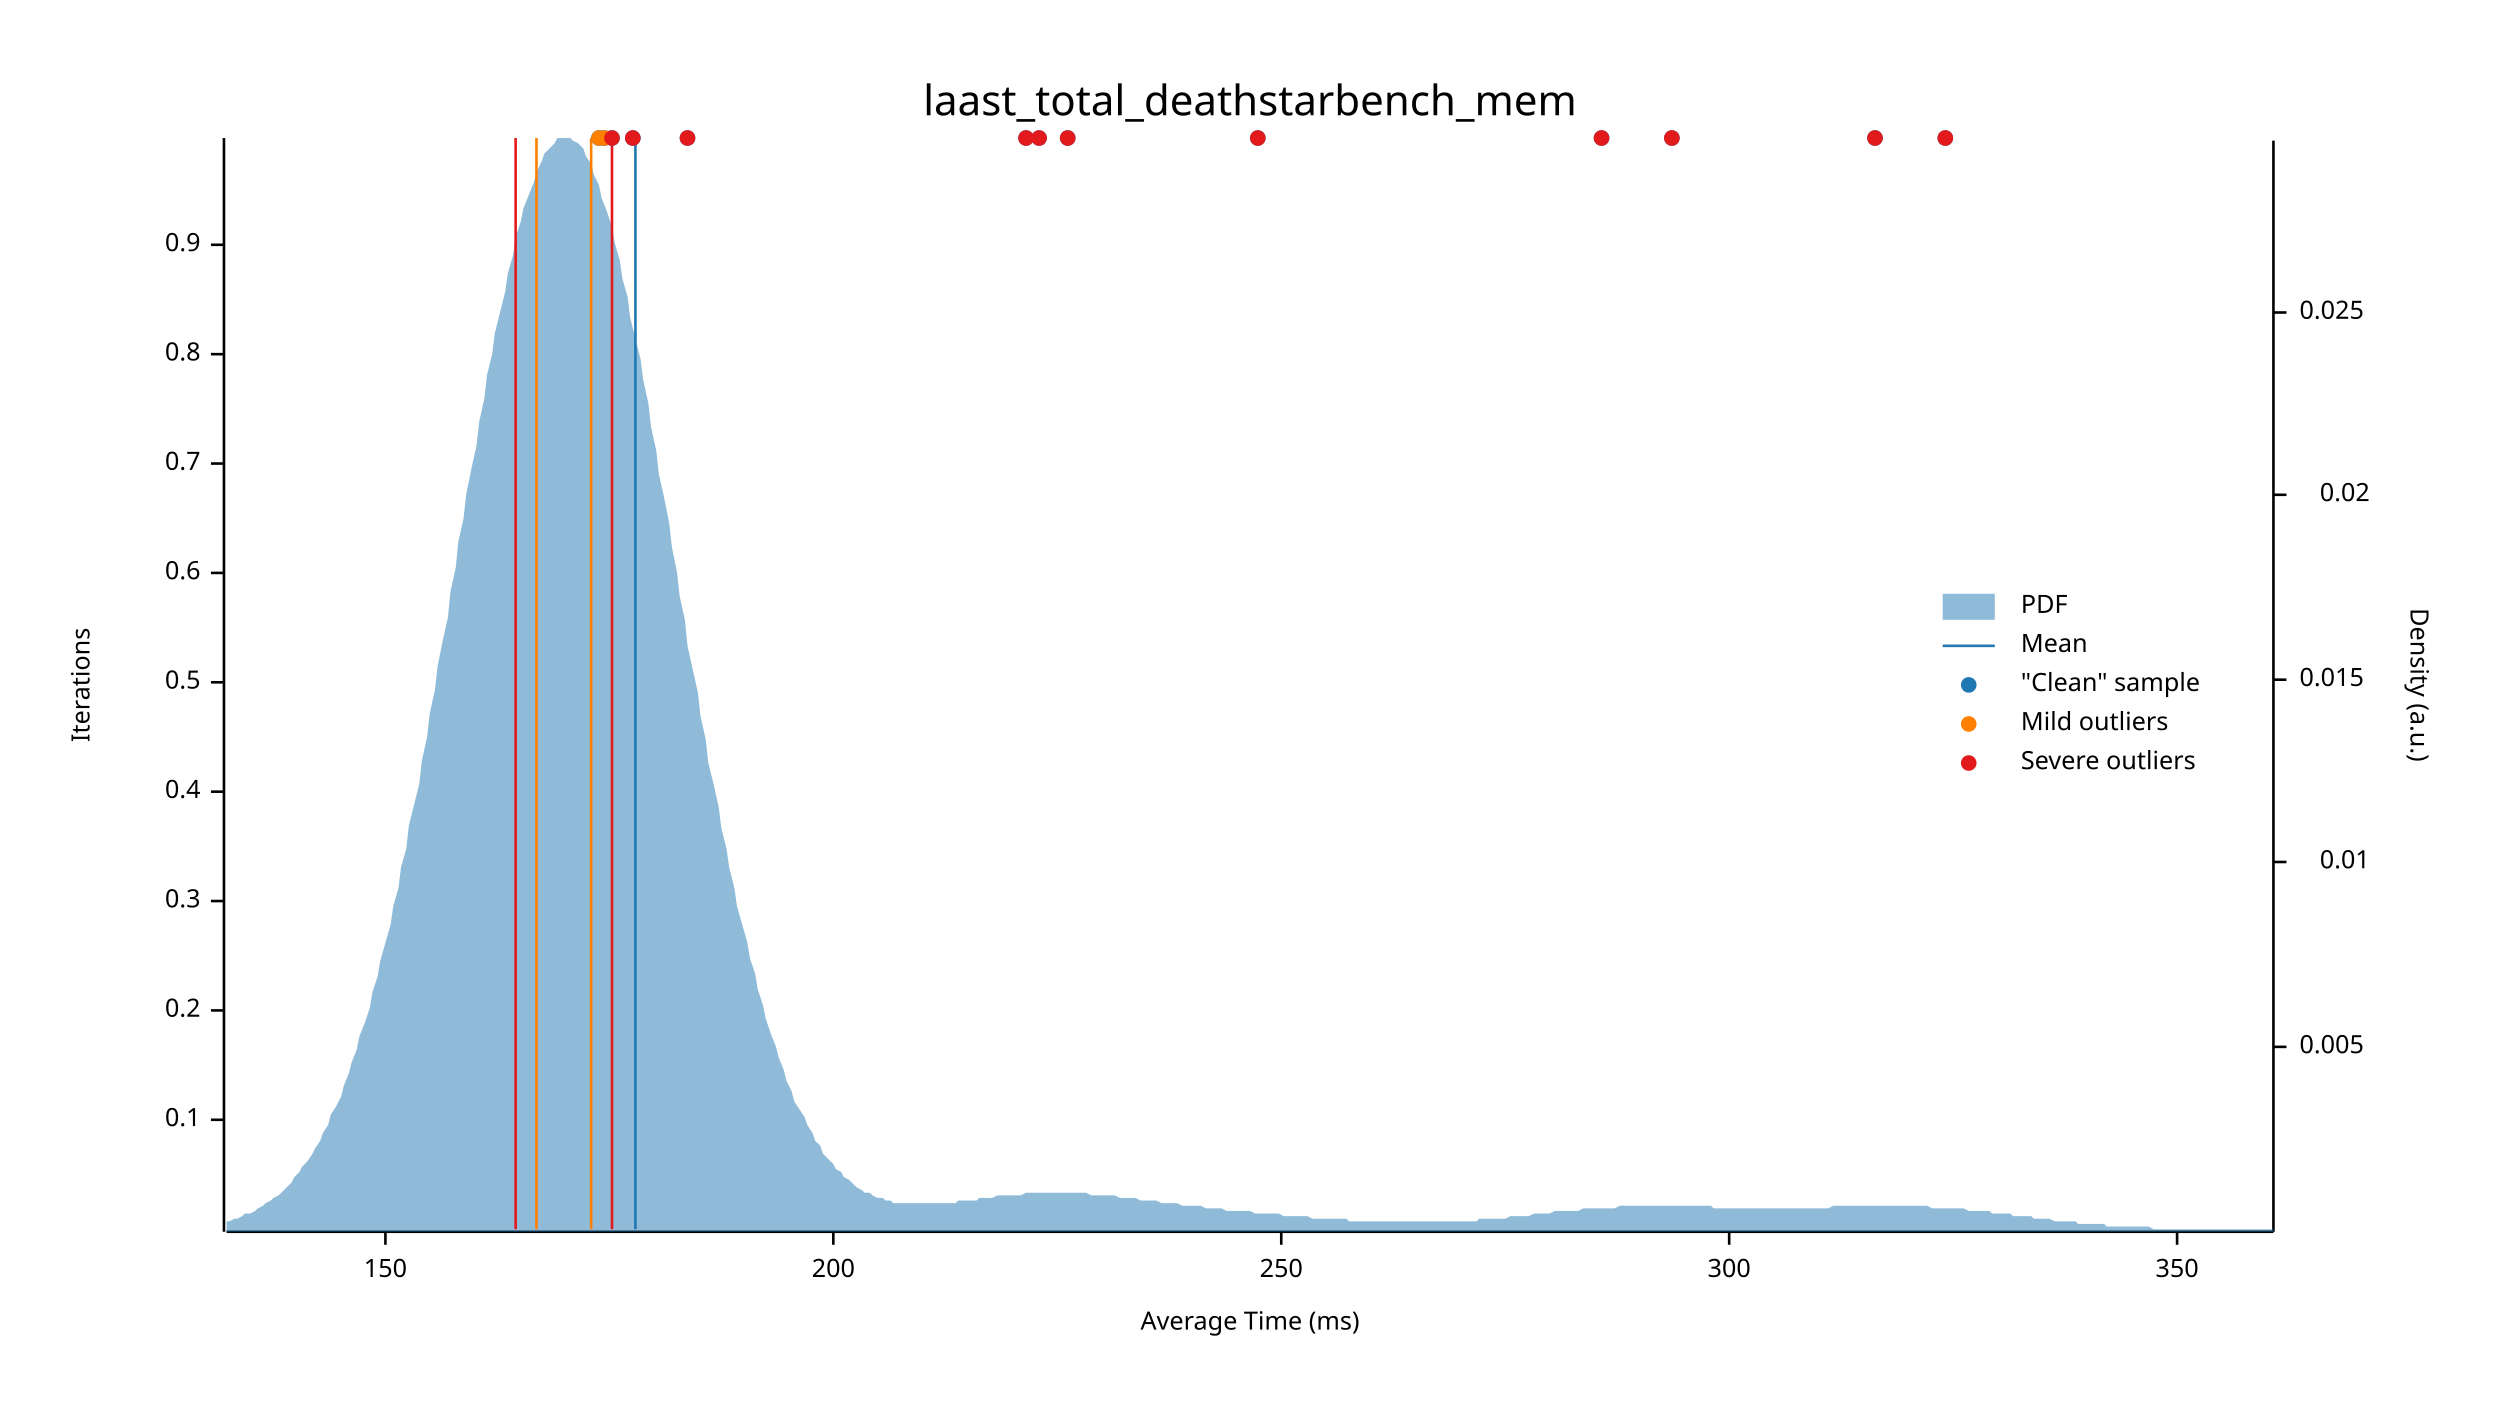
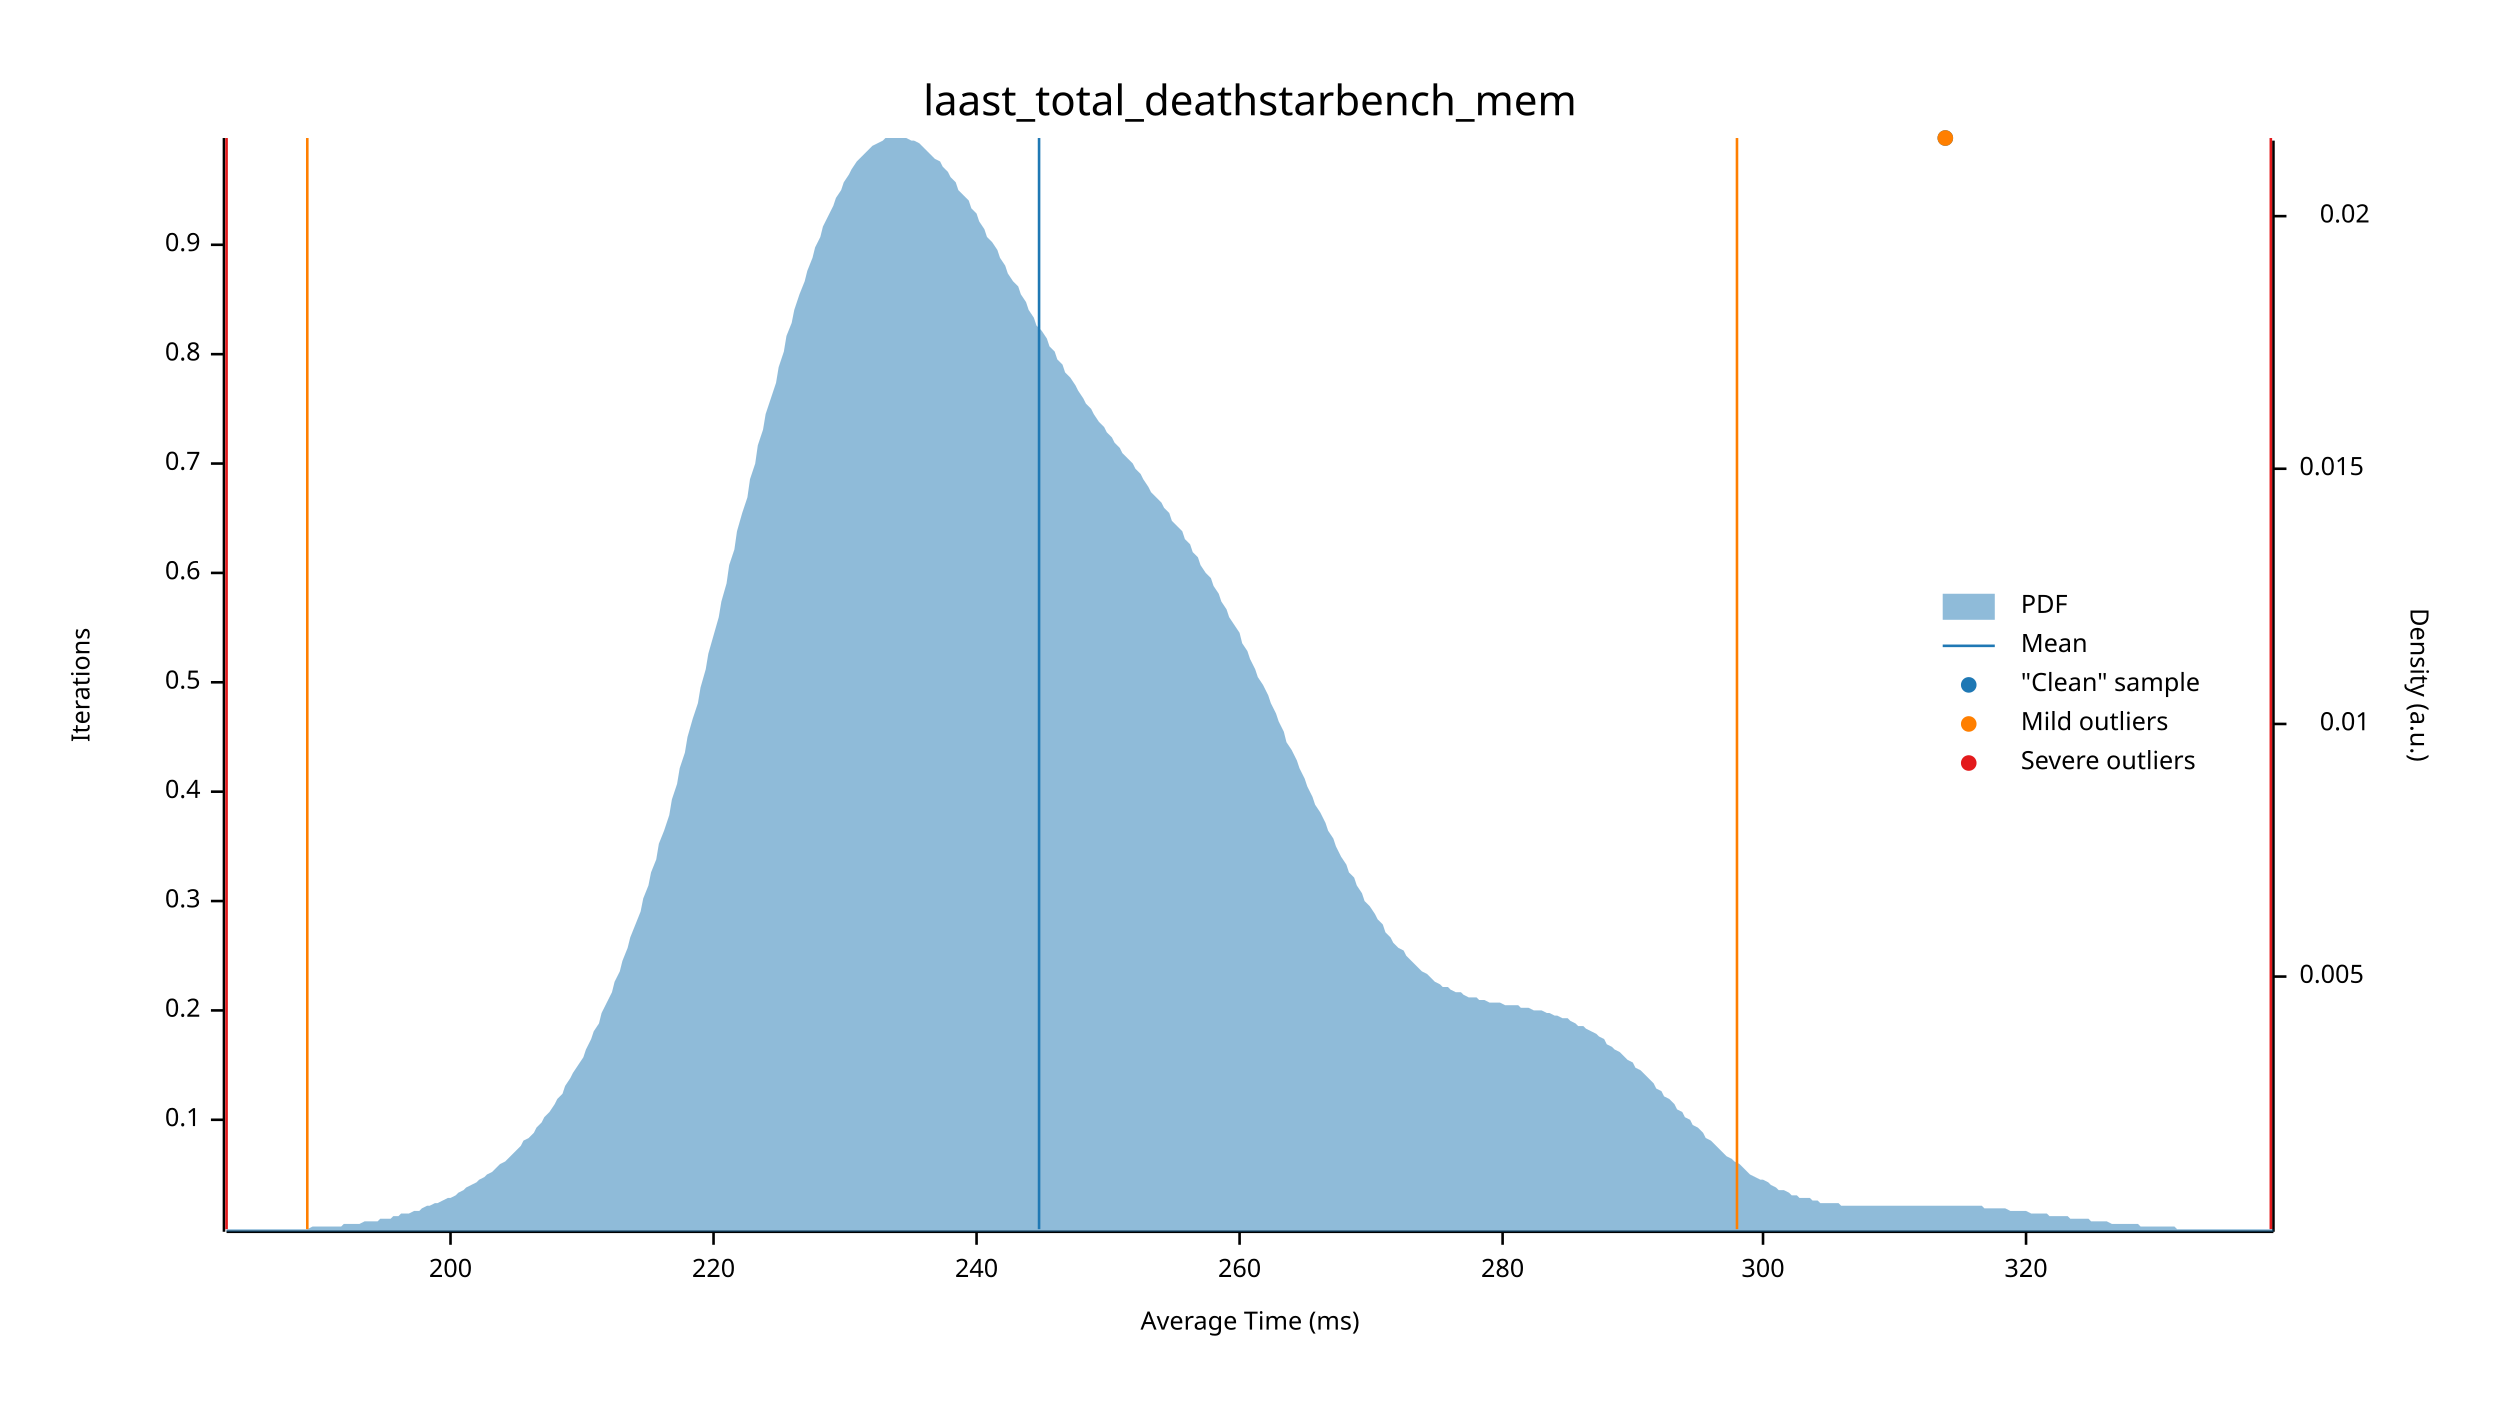
<svg xmlns="http://www.w3.org/2000/svg" width="960" height="540" viewBox="0 0 960 540">
  <text x="480" y="32" dy="0.76em" text-anchor="middle" font-family="sans-serif" font-size="16.129" opacity="1" fill="#000000">
laast_total_deathstarbench_mem
</text>
  <text x="27" y="263" dy="0.76em" text-anchor="middle" font-family="sans-serif" font-size="9.677" opacity="1" fill="#000000" transform="rotate(270, 27, 263)">
Iterations
</text>
  <text x="480" y="513" dy="-0.5ex" text-anchor="middle" font-family="sans-serif" font-size="9.677" opacity="1" fill="#000000">
Average Time (ms)
</text>
  <polyline fill="none" opacity="1" stroke="#000000" stroke-width="1" points="86,53 86,473 " />
  <text x="77" y="430" dy="0.5ex" text-anchor="end" font-family="sans-serif" font-size="9.677" opacity="1" fill="#000000">
0.1
</text>
  <polyline fill="none" opacity="1" stroke="#000000" stroke-width="1" points="81,430 86,430 " />
  <text x="77" y="388" dy="0.5ex" text-anchor="end" font-family="sans-serif" font-size="9.677" opacity="1" fill="#000000">
0.2
</text>
  <polyline fill="none" opacity="1" stroke="#000000" stroke-width="1" points="81,388 86,388 " />
  <text x="77" y="346" dy="0.5ex" text-anchor="end" font-family="sans-serif" font-size="9.677" opacity="1" fill="#000000">
0.3
</text>
  <polyline fill="none" opacity="1" stroke="#000000" stroke-width="1" points="81,346 86,346 " />
  <text x="77" y="304" dy="0.5ex" text-anchor="end" font-family="sans-serif" font-size="9.677" opacity="1" fill="#000000">
0.4
</text>
  <polyline fill="none" opacity="1" stroke="#000000" stroke-width="1" points="81,304 86,304 " />
  <text x="77" y="262" dy="0.5ex" text-anchor="end" font-family="sans-serif" font-size="9.677" opacity="1" fill="#000000">
0.5
</text>
  <polyline fill="none" opacity="1" stroke="#000000" stroke-width="1" points="81,262 86,262 " />
  <text x="77" y="220" dy="0.5ex" text-anchor="end" font-family="sans-serif" font-size="9.677" opacity="1" fill="#000000">
0.6
</text>
  <polyline fill="none" opacity="1" stroke="#000000" stroke-width="1" points="81,220 86,220 " />
  <text x="77" y="178" dy="0.5ex" text-anchor="end" font-family="sans-serif" font-size="9.677" opacity="1" fill="#000000">
0.7
</text>
  <polyline fill="none" opacity="1" stroke="#000000" stroke-width="1" points="81,178 86,178 " />
  <text x="77" y="136" dy="0.5ex" text-anchor="end" font-family="sans-serif" font-size="9.677" opacity="1" fill="#000000">
0.8
</text>
  <polyline fill="none" opacity="1" stroke="#000000" stroke-width="1" points="81,136 86,136 " />
  <text x="77" y="94" dy="0.5ex" text-anchor="end" font-family="sans-serif" font-size="9.677" opacity="1" fill="#000000">
0.9
</text>
  <polyline fill="none" opacity="1" stroke="#000000" stroke-width="1" points="81,94 86,94 " />
  <polyline fill="none" opacity="1" stroke="#000000" stroke-width="1" points="87,473 873,473 " />
-   <text x="148" y="483" dy="0.76em" text-anchor="middle" font-family="sans-serif" font-size="9.677" opacity="1" fill="#000000">
- 150
- </text>
-   <polyline fill="none" opacity="1" stroke="#000000" stroke-width="1" points="148,473 148,478 " />
-   <text x="320" y="483" dy="0.76em" text-anchor="middle" font-family="sans-serif" font-size="9.677" opacity="1" fill="#000000">
+   <text x="173" y="483" dy="0.76em" text-anchor="middle" font-family="sans-serif" font-size="9.677" opacity="1" fill="#000000">
200
</text>
-   <polyline fill="none" opacity="1" stroke="#000000" stroke-width="1" points="320,473 320,478 " />
-   <text x="492" y="483" dy="0.76em" text-anchor="middle" font-family="sans-serif" font-size="9.677" opacity="1" fill="#000000">
- 250
+   <polyline fill="none" opacity="1" stroke="#000000" stroke-width="1" points="173,473 173,478 " />
+   <text x="274" y="483" dy="0.76em" text-anchor="middle" font-family="sans-serif" font-size="9.677" opacity="1" fill="#000000">
+ 220
</text>
-   <polyline fill="none" opacity="1" stroke="#000000" stroke-width="1" points="492,473 492,478 " />
-   <text x="664" y="483" dy="0.76em" text-anchor="middle" font-family="sans-serif" font-size="9.677" opacity="1" fill="#000000">
+   <polyline fill="none" opacity="1" stroke="#000000" stroke-width="1" points="274,473 274,478 " />
+   <text x="375" y="483" dy="0.76em" text-anchor="middle" font-family="sans-serif" font-size="9.677" opacity="1" fill="#000000">
+ 240
+ </text>
+   <polyline fill="none" opacity="1" stroke="#000000" stroke-width="1" points="375,473 375,478 " />
+   <text x="476" y="483" dy="0.76em" text-anchor="middle" font-family="sans-serif" font-size="9.677" opacity="1" fill="#000000">
+ 260
+ </text>
+   <polyline fill="none" opacity="1" stroke="#000000" stroke-width="1" points="476,473 476,478 " />
+   <text x="577" y="483" dy="0.76em" text-anchor="middle" font-family="sans-serif" font-size="9.677" opacity="1" fill="#000000">
+ 280
+ </text>
+   <polyline fill="none" opacity="1" stroke="#000000" stroke-width="1" points="577,473 577,478 " />
+   <text x="677" y="483" dy="0.76em" text-anchor="middle" font-family="sans-serif" font-size="9.677" opacity="1" fill="#000000">
300
</text>
-   <polyline fill="none" opacity="1" stroke="#000000" stroke-width="1" points="664,473 664,478 " />
-   <text x="836" y="483" dy="0.76em" text-anchor="middle" font-family="sans-serif" font-size="9.677" opacity="1" fill="#000000">
- 350
+   <polyline fill="none" opacity="1" stroke="#000000" stroke-width="1" points="677,473 677,478 " />
+   <text x="778" y="483" dy="0.76em" text-anchor="middle" font-family="sans-serif" font-size="9.677" opacity="1" fill="#000000">
+ 320
</text>
-   <polyline fill="none" opacity="1" stroke="#000000" stroke-width="1" points="836,473 836,478 " />
+   <polyline fill="none" opacity="1" stroke="#000000" stroke-width="1" points="778,473 778,478 " />
  <text x="933" y="263" dy="0.76em" text-anchor="middle" font-family="sans-serif" font-size="9.677" opacity="1" fill="#000000" transform="rotate(90, 933, 263)">
Density (a.u.)
</text>
  <polyline fill="none" opacity="1" stroke="#000000" stroke-width="1" points="873,54 873,473 " />
-   <text x="883" y="402" dy="0.5ex" text-anchor="start" font-family="sans-serif" font-size="9.677" opacity="1" fill="#000000">
+   <text x="883" y="375" dy="0.5ex" text-anchor="start" font-family="sans-serif" font-size="9.677" opacity="1" fill="#000000">
0.005
</text>
-   <polyline fill="none" opacity="1" stroke="#000000" stroke-width="1" points="873,402 878,402 " />
-   <text x="910" y="331" dy="0.5ex" text-anchor="end" font-family="sans-serif" font-size="9.677" opacity="1" fill="#000000">
+   <polyline fill="none" opacity="1" stroke="#000000" stroke-width="1" points="873,375 878,375 " />
+   <text x="910" y="278" dy="0.5ex" text-anchor="end" font-family="sans-serif" font-size="9.677" opacity="1" fill="#000000">
0.01
</text>
-   <polyline fill="none" opacity="1" stroke="#000000" stroke-width="1" points="873,331 878,331 " />
-   <text x="883" y="261" dy="0.5ex" text-anchor="start" font-family="sans-serif" font-size="9.677" opacity="1" fill="#000000">
+   <polyline fill="none" opacity="1" stroke="#000000" stroke-width="1" points="873,278 878,278 " />
+   <text x="883" y="180" dy="0.5ex" text-anchor="start" font-family="sans-serif" font-size="9.677" opacity="1" fill="#000000">
0.015
</text>
-   <polyline fill="none" opacity="1" stroke="#000000" stroke-width="1" points="873,261 878,261 " />
-   <text x="910" y="190" dy="0.5ex" text-anchor="end" font-family="sans-serif" font-size="9.677" opacity="1" fill="#000000">
+   <polyline fill="none" opacity="1" stroke="#000000" stroke-width="1" points="873,180 878,180 " />
+   <text x="910" y="83" dy="0.5ex" text-anchor="end" font-family="sans-serif" font-size="9.677" opacity="1" fill="#000000">
0.02
</text>
-   <polyline fill="none" opacity="1" stroke="#000000" stroke-width="1" points="873,190 878,190 " />
-   <text x="883" y="120" dy="0.5ex" text-anchor="start" font-family="sans-serif" font-size="9.677" opacity="1" fill="#000000">
- 0.025
- </text>
-   <polyline fill="none" opacity="1" stroke="#000000" stroke-width="1" points="873,120 878,120 " />
-   <polygon opacity="0.5" fill="#1F78B4" points="87,469 88,469 90,468 91,468 93,467 94,466 96,466 98,465 99,464 101,463 102,462 104,461 105,460 107,459 109,457 110,456 112,454 113,452 115,450 116,448 118,446 120,443 121,441 123,438 124,435 126,432 127,428 129,425 131,421 132,417 134,412 135,408 137,403 138,398 140,393 142,387 143,381 145,375 146,369 148,362 150,355 151,348 153,341 154,333 156,326 157,317 159,309 161,301 162,292 164,283 165,274 167,265 168,256 170,246 172,237 173,227 175,218 176,208 178,199 179,190 181,180 183,171 184,162 186,153 187,144 189,136 190,128 192,120 194,112 195,105 197,98 198,91 200,85 201,80 203,75 205,70 206,66 208,62 209,59 211,57 213,55 214,53 216,53 217,53 219,53 220,54 222,55 224,57 225,60 227,63 228,67 230,71 231,76 233,81 235,87 236,93 238,100 239,107 241,114 242,122 244,130 246,138 247,146 249,155 250,164 252,173 253,182 255,191 257,201 258,210 260,220 261,229 263,238 264,248 266,257 268,266 269,275 271,284 272,293 274,301 276,310 277,318 279,326 280,333 282,341 283,348 285,355 287,362 288,368 290,374 291,380 293,386 294,391 296,397 298,402 299,406 301,411 302,415 304,419 305,423 307,426 309,429 310,432 312,435 313,438 315,440 316,443 318,445 320,447 321,449 323,450 324,452 326,453 327,454 329,456 331,457 332,458 334,458 335,459 337,460 339,460 340,461 342,461 343,462 345,462 346,462 348,462 350,462 351,462 353,462 354,462 356,462 357,462 359,462 361,462 362,462 364,462 365,462 367,462 368,461 370,461 372,461 373,461 375,461 376,460 378,460 379,460 381,460 383,459 384,459 386,459 387,459 389,459 391,459 392,459 394,458 395,458 397,458 398,458 400,458 402,458 403,458 405,458 406,458 408,458 409,458 411,458 413,458 414,458 416,458 417,458 419,459 420,459 422,459 424,459 425,459 427,459 428,459 430,460 431,460 433,460 435,460 436,460 438,461 439,461 441,461 442,461 444,461 446,462 447,462 449,462 450,462 452,462 454,463 455,463 457,463 458,463 460,463 461,463 463,464 465,464 466,464 468,464 469,464 471,465 472,465 474,465 476,465 477,465 479,465 480,465 482,466 483,466 485,466 487,466 488,466 490,466 491,466 493,467 494,467 496,467 498,467 499,467 501,467 502,467 504,468 505,468 507,468 509,468 510,468 512,468 513,468 515,468 517,468 518,469 520,469 521,469 523,469 524,469 526,469 528,469 529,469 531,469 532,469 534,469 535,469 537,469 539,469 540,469 542,469 543,469 545,469 546,469 548,469 550,469 551,469 553,469 554,469 556,469 557,469 559,469 561,469 562,469 564,469 565,469 567,469 568,468 570,468 572,468 573,468 575,468 576,468 578,468 580,467 581,467 583,467 584,467 586,467 587,467 589,466 591,466 592,466 594,466 595,466 597,465 598,465 600,465 602,465 603,465 605,465 606,465 608,464 609,464 611,464 613,464 614,464 616,464 617,464 619,464 620,464 622,463 624,463 625,463 627,463 628,463 630,463 632,463 633,463 635,463 636,463 638,463 639,463 641,463 643,463 644,463 646,463 647,463 649,463 650,463 652,463 654,463 655,463 657,463 658,464 660,464 661,464 663,464 665,464 666,464 668,464 669,464 671,464 672,464 674,464 676,464 677,464 679,464 680,464 682,464 683,464 685,464 687,464 688,464 690,464 691,464 693,464 695,464 696,464 698,464 699,464 701,464 702,464 704,463 706,463 707,463 709,463 710,463 712,463 713,463 715,463 717,463 718,463 720,463 721,463 723,463 724,463 726,463 728,463 729,463 731,463 732,463 734,463 735,463 737,463 739,463 740,463 742,464 743,464 745,464 746,464 748,464 750,464 751,464 753,464 754,464 756,465 758,465 759,465 761,465 762,465 764,465 765,466 767,466 769,466 770,466 772,466 773,467 775,467 776,467 778,467 780,467 781,468 783,468 784,468 786,468 787,468 789,469 791,469 792,469 794,469 795,469 797,469 798,470 800,470 802,470 803,470 805,470 806,470 808,470 809,471 811,471 813,471 814,471 816,471 817,471 819,471 821,471 822,471 824,471 825,471 827,472 828,472 830,472 832,472 833,472 835,472 836,472 838,472 839,472 841,472 843,472 844,472 846,472 847,472 849,472 850,472 852,472 854,472 855,472 857,472 858,472 860,472 861,472 863,472 865,472 866,472 868,472 869,472 871,472 873,472 873,473 87,473 " />
-   <polyline fill="none" opacity="1" stroke="#1F78B4" stroke-width="1" points="244,472 244,53 " />
-   <polyline fill="none" opacity="1" stroke="#FF7F00" stroke-width="1" points="206,472 206,53 " />
-   <polyline fill="none" opacity="1" stroke="#FF7F00" stroke-width="1" points="227,472 227,53 " />
-   <polyline fill="none" opacity="1" stroke="#E31A1C" stroke-width="1" points="198,472 198,53 " />
-   <polyline fill="none" opacity="1" stroke="#E31A1C" stroke-width="1" points="235,472 235,53 " />
-   <circle cx="399" cy="53" r="3" opacity="1" fill="#1F78B4" stroke="none" stroke-width="1" />
-   <circle cx="232" cy="53" r="3" opacity="1" fill="#1F78B4" stroke="none" stroke-width="1" />
-   <circle cx="615" cy="53" r="3" opacity="1" fill="#1F78B4" stroke="none" stroke-width="1" />
-   <circle cx="720" cy="53" r="3" opacity="1" fill="#1F78B4" stroke="none" stroke-width="1" />
-   <circle cx="642" cy="53" r="3" opacity="1" fill="#1F78B4" stroke="none" stroke-width="1" />
-   <circle cx="264" cy="53" r="3" opacity="1" fill="#1F78B4" stroke="none" stroke-width="1" />
-   <circle cx="230" cy="53" r="3" opacity="1" fill="#1F78B4" stroke="none" stroke-width="1" />
-   <circle cx="243" cy="53" r="3" opacity="1" fill="#1F78B4" stroke="none" stroke-width="1" />
-   <circle cx="483" cy="53" r="3" opacity="1" fill="#1F78B4" stroke="none" stroke-width="1" />
-   <circle cx="410" cy="53" r="3" opacity="1" fill="#1F78B4" stroke="none" stroke-width="1" />
-   <circle cx="235" cy="53" r="3" opacity="1" fill="#1F78B4" stroke="none" stroke-width="1" />
+   <polyline fill="none" opacity="1" stroke="#000000" stroke-width="1" points="873,83 878,83 " />
+   <polygon opacity="0.5" fill="#1F78B4" points="87,472 88,472 90,472 91,472 93,472 94,472 96,472 98,472 99,472 101,472 102,472 104,472 105,472 107,472 109,472 110,472 112,472 113,472 115,472 116,472 118,472 120,471 121,471 123,471 124,471 126,471 127,471 129,471 131,471 132,470 134,470 135,470 137,470 138,470 140,469 142,469 143,469 145,469 146,468 148,468 150,468 151,467 153,467 154,466 156,466 157,466 159,465 161,465 162,464 164,463 165,463 167,462 168,462 170,461 172,460 173,460 175,459 176,458 178,457 179,456 181,455 183,454 184,453 186,452 187,451 189,450 190,449 192,447 194,446 195,445 197,443 198,442 200,440 201,438 203,437 205,435 206,433 208,431 209,429 211,427 213,424 214,422 216,420 217,417 219,414 220,412 222,409 224,406 225,403 227,399 228,396 230,393 231,389 233,385 235,381 236,377 238,373 239,369 241,364 242,360 244,355 246,350 247,345 249,340 250,335 252,330 253,324 255,319 257,313 258,307 260,301 261,295 263,289 264,283 266,276 268,270 269,264 271,257 272,251 274,244 276,237 277,231 279,224 280,217 282,211 283,204 285,197 287,191 288,184 290,178 291,171 293,165 294,159 296,153 298,147 299,141 301,135 302,129 304,124 305,119 307,113 309,108 310,104 312,99 313,95 315,91 316,87 318,83 320,79 321,76 323,73 324,70 326,67 327,65 329,62 331,60 332,59 334,57 335,56 337,55 339,54 340,53 342,53 343,53 345,53 346,53 348,53 350,54 351,54 353,55 354,56 356,58 357,59 359,61 361,62 362,64 364,66 365,68 367,70 368,73 370,75 372,77 373,80 375,82 376,85 378,88 379,91 381,93 383,96 384,99 386,102 387,105 389,108 391,110 392,113 394,116 395,119 397,122 398,125 400,127 402,130 403,133 405,135 406,138 408,140 409,143 411,145 413,148 414,150 416,153 417,155 419,157 420,159 422,162 424,164 425,166 427,168 428,170 430,172 431,174 433,176 435,178 436,180 438,182 439,184 441,187 442,189 444,191 446,193 447,195 449,197 450,200 452,202 454,204 455,207 457,209 458,212 460,214 461,217 463,220 465,222 466,225 468,228 469,231 471,234 472,237 474,240 476,243 477,247 479,250 480,253 482,257 483,260 485,263 487,267 488,270 490,274 491,277 493,281 494,285 496,288 498,292 499,295 501,299 502,302 504,306 505,309 507,312 509,316 510,319 512,322 513,325 515,329 517,332 518,335 520,337 521,340 523,343 524,346 526,348 528,351 529,353 531,355 532,358 534,360 535,362 537,364 539,365 540,367 542,369 543,370 545,372 546,373 548,374 550,376 551,377 553,378 554,379 556,379 557,380 559,381 561,381 562,382 564,383 565,383 567,383 568,384 570,384 572,385 573,385 575,385 576,385 578,386 580,386 581,386 583,386 584,387 586,387 587,387 589,388 591,388 592,388 594,389 595,389 597,390 598,390 600,391 602,391 603,392 605,393 606,394 608,394 609,395 611,396 613,397 614,398 616,399 617,401 619,402 620,403 622,404 624,406 625,407 627,408 628,410 630,411 632,413 633,414 635,416 636,418 638,419 639,421 641,422 643,424 644,426 646,427 647,429 649,430 650,432 652,433 654,435 655,437 657,438 658,439 660,441 661,442 663,444 665,445 666,446 668,447 669,448 671,450 672,451 674,452 676,453 677,453 679,454 680,455 682,456 683,457 685,457 687,458 688,459 690,459 691,460 693,460 695,460 696,461 698,461 699,462 701,462 702,462 704,462 706,462 707,463 709,463 710,463 712,463 713,463 715,463 717,463 718,463 720,463 721,463 723,463 724,463 726,463 728,463 729,463 731,463 732,463 734,463 735,463 737,463 739,463 740,463 742,463 743,463 745,463 746,463 748,463 750,463 751,463 753,463 754,463 756,463 758,463 759,463 761,463 762,464 764,464 765,464 767,464 769,464 770,464 772,465 773,465 775,465 776,465 778,465 780,466 781,466 783,466 784,466 786,466 787,467 789,467 791,467 792,467 794,467 795,468 797,468 798,468 800,468 802,468 803,469 805,469 806,469 808,469 809,469 811,470 813,470 814,470 816,470 817,470 819,470 821,470 822,471 824,471 825,471 827,471 828,471 830,471 832,471 833,471 835,471 836,472 838,472 839,472 841,472 843,472 844,472 846,472 847,472 849,472 850,472 852,472 854,472 855,472 857,472 858,472 860,472 861,472 863,472 865,472 866,472 868,472 869,472 871,472 873,472 873,473 87,473 " />
+   <polyline fill="none" opacity="1" stroke="#1F78B4" stroke-width="1" points="399,472 399,53 " />
+   <polyline fill="none" opacity="1" stroke="#FF7F00" stroke-width="1" points="118,472 118,53 " />
+   <polyline fill="none" opacity="1" stroke="#FF7F00" stroke-width="1" points="667,472 667,53 " />
+   <polyline fill="none" opacity="1" stroke="#E31A1C" stroke-width="1" points="87,472 87,53 " />
+   <polyline fill="none" opacity="1" stroke="#E31A1C" stroke-width="1" points="872,472 872,53 " />
  <circle cx="747" cy="53" r="3" opacity="1" fill="#1F78B4" stroke="none" stroke-width="1" />
-   <circle cx="394" cy="53" r="3" opacity="1" fill="#1F78B4" stroke="none" stroke-width="1" />
-   <circle cx="232" cy="53" r="3" opacity="1" fill="#FF7F00" stroke="none" stroke-width="1" />
-   <circle cx="230" cy="53" r="3" opacity="1" fill="#FF7F00" stroke="none" stroke-width="1" />
-   <circle cx="399" cy="53" r="3" opacity="1" fill="#E31A1C" stroke="none" stroke-width="1" />
-   <circle cx="615" cy="53" r="3" opacity="1" fill="#E31A1C" stroke="none" stroke-width="1" />
-   <circle cx="720" cy="53" r="3" opacity="1" fill="#E31A1C" stroke="none" stroke-width="1" />
-   <circle cx="642" cy="53" r="3" opacity="1" fill="#E31A1C" stroke="none" stroke-width="1" />
-   <circle cx="264" cy="53" r="3" opacity="1" fill="#E31A1C" stroke="none" stroke-width="1" />
-   <circle cx="243" cy="53" r="3" opacity="1" fill="#E31A1C" stroke="none" stroke-width="1" />
-   <circle cx="483" cy="53" r="3" opacity="1" fill="#E31A1C" stroke="none" stroke-width="1" />
-   <circle cx="410" cy="53" r="3" opacity="1" fill="#E31A1C" stroke="none" stroke-width="1" />
-   <circle cx="235" cy="53" r="3" opacity="1" fill="#E31A1C" stroke="none" stroke-width="1" />
-   <circle cx="747" cy="53" r="3" opacity="1" fill="#E31A1C" stroke="none" stroke-width="1" />
-   <circle cx="394" cy="53" r="3" opacity="1" fill="#E31A1C" stroke="none" stroke-width="1" />
+   <circle cx="747" cy="53" r="3" opacity="1" fill="#FF7F00" stroke="none" stroke-width="1" />
  <text x="776" y="228" dy="0.76em" text-anchor="start" font-family="sans-serif" font-size="9.677" opacity="1" fill="#000000">
PDF
</text>
  <text x="776" y="243" dy="0.76em" text-anchor="start" font-family="sans-serif" font-size="9.677" opacity="1" fill="#000000">
Mean
</text>
  <text x="776" y="258" dy="0.76em" text-anchor="start" font-family="sans-serif" font-size="9.677" opacity="1" fill="#000000">
"Clean" sample
</text>
  <text x="776" y="273" dy="0.76em" text-anchor="start" font-family="sans-serif" font-size="9.677" opacity="1" fill="#000000">
Mild outliers
</text>
  <text x="776" y="288" dy="0.76em" text-anchor="start" font-family="sans-serif" font-size="9.677" opacity="1" fill="#000000">
Severe outliers
</text>
  <rect x="746" y="228" width="20" height="10" opacity="0.5" fill="#1F78B4" stroke="none" />
  <polyline fill="none" opacity="1" stroke="#1F78B4" stroke-width="1" points="746,248 766,248 " />
  <circle cx="756" cy="263" r="3" opacity="1" fill="#1F78B4" stroke="none" stroke-width="1" />
  <circle cx="756" cy="278" r="3" opacity="1" fill="#FF7F00" stroke="none" stroke-width="1" />
  <circle cx="756" cy="293" r="3" opacity="1" fill="#E31A1C" stroke="none" stroke-width="1" />
</svg>
